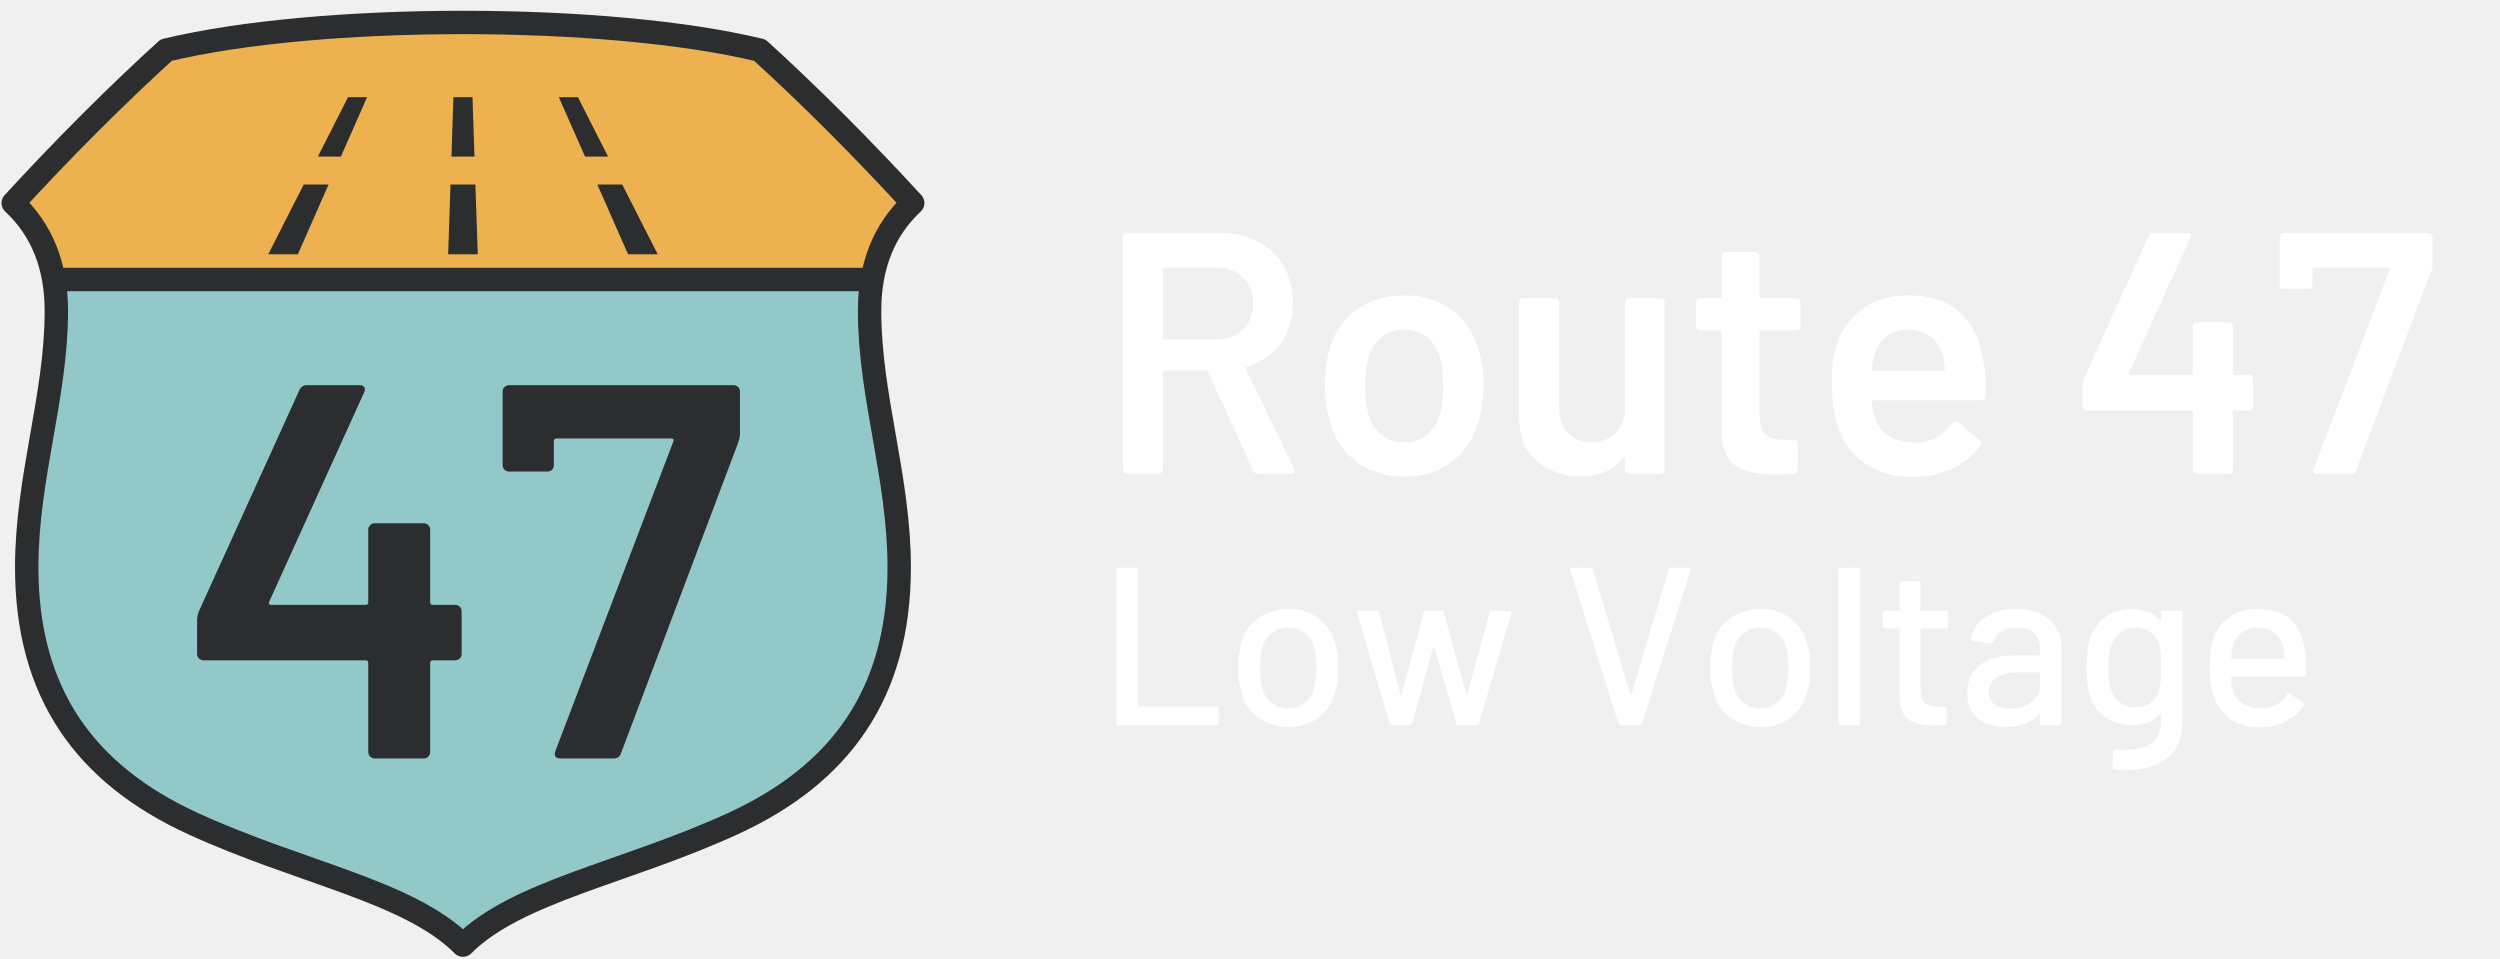
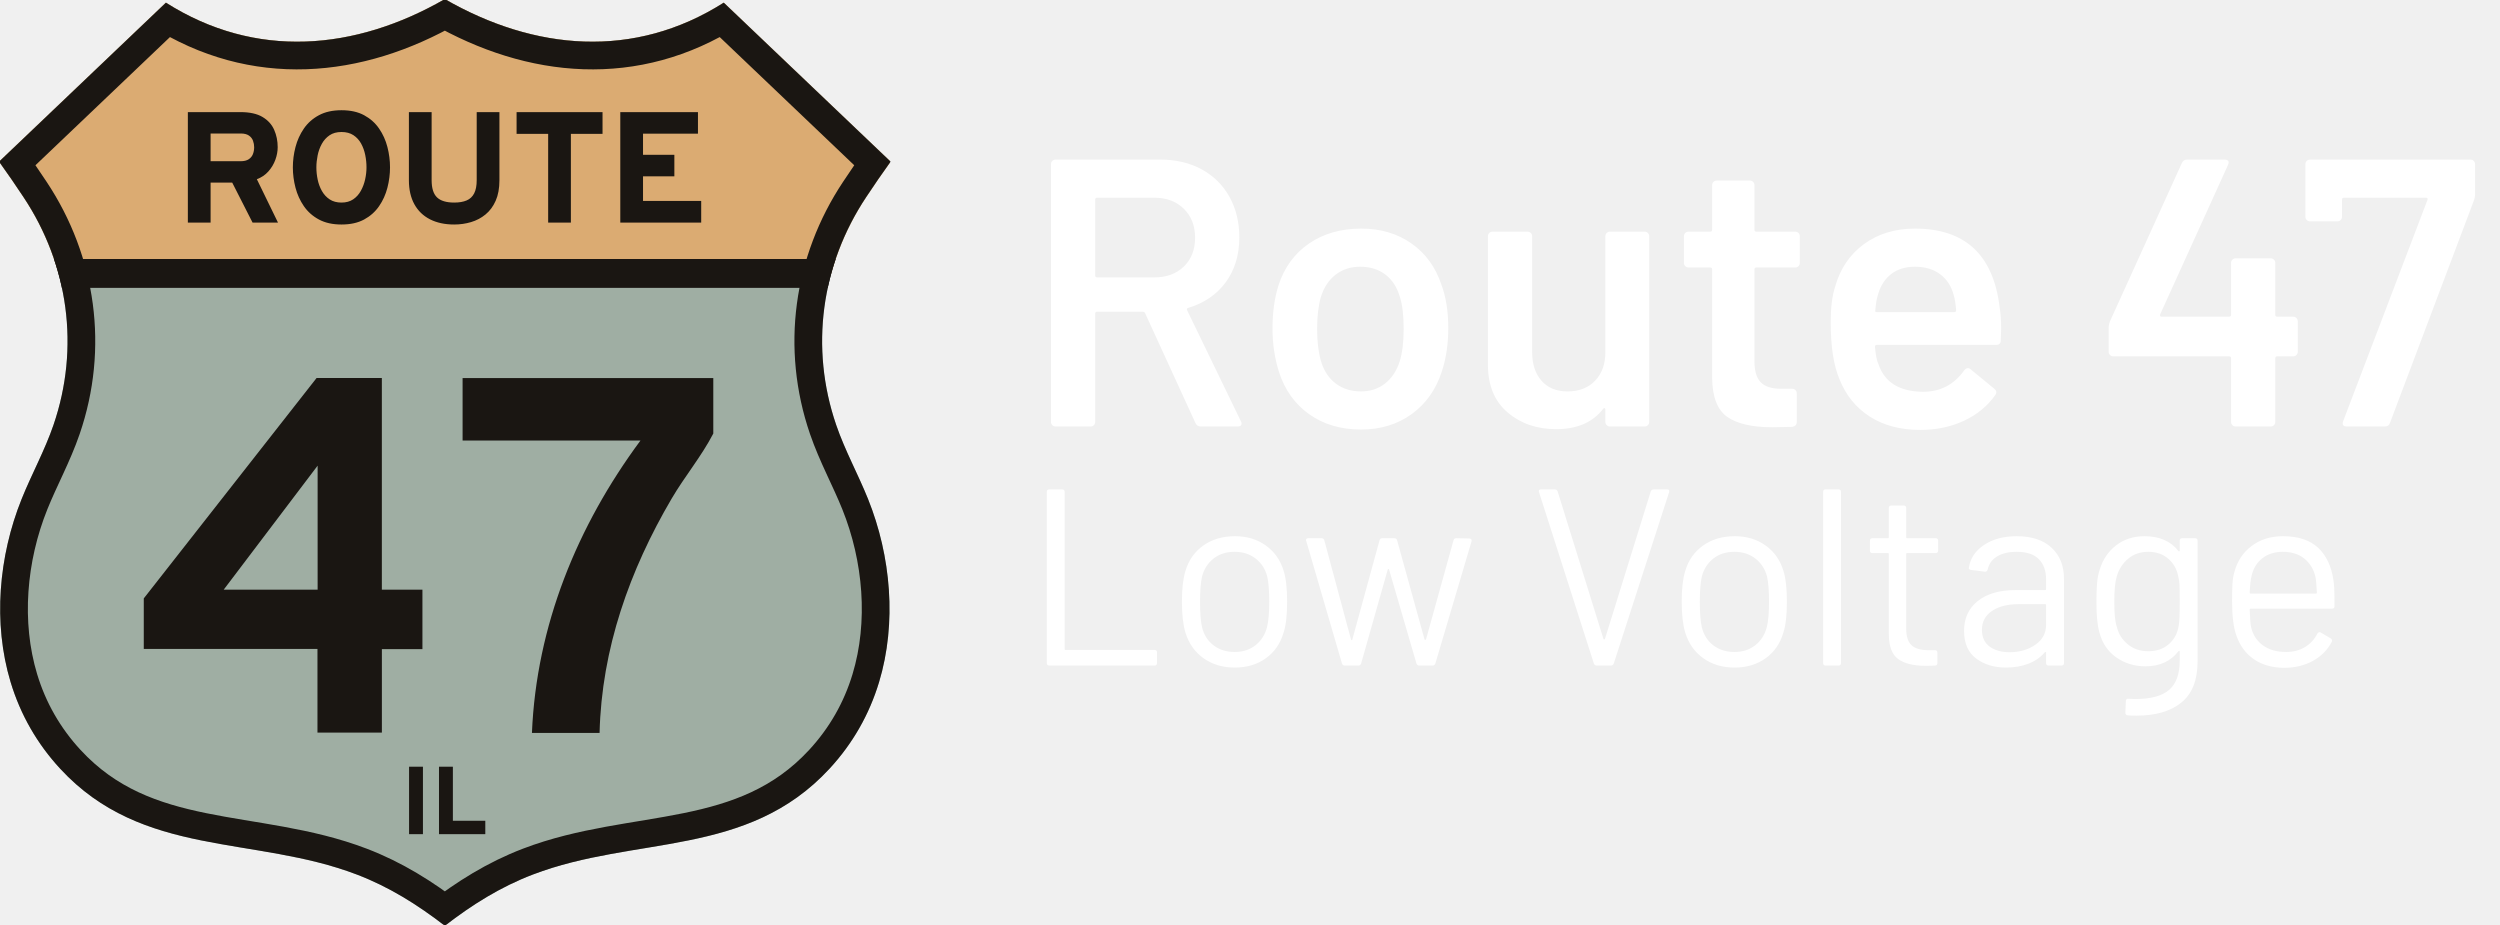
- <svg xmlns="http://www.w3.org/2000/svg" viewBox="0 0 1890 724.5" role="img" aria-label="Route 47 Low Voltage">
-   <defs>
-     <clipPath id="r47h-clip">
-       <path d="M10 153.5C47.4 112.7 88.2 71.9 125.6 37.9C241.2 10 458.8 10 574.4 37.9C611.8 71.9 652.6 112.7 690 153.5C668.2 173.9 657.4 201.1 657.4 235.1C657.4 299.7 679.8 360.9 679.8 428.9C679.8 524.1 635.6 585.3 554 622.7C472.4 660.1 390.8 673.7 350 714.5C309.2 673.7 227.6 660.1 146 622.7C64.4 585.3 20.2 524.1 20.2 428.9C20.2 360.9 42.6 299.7 42.6 235.1C42.6 201.1 31.8 173.9 10 153.5Z" />
-     </clipPath>
-   </defs>
-   <g clip-path="url(#r47h-clip)">
-     <path d="M-10 755.3H710V-60.7H-10Z" fill="#93c8c9" />
-     <path d="M-10 211.3H710V-12.7H-10Z" fill="#edb14f" />
-     <path d="M202.8 192.2H225.2L248.4 139.5H229.6Z" fill="#2b2d2f" />
-     <path d="M240.3 118.4H257.7L277.5 73.5H263.1Z" fill="#2b2d2f" />
-     <path d="M338.8 192.2H361.2L359.4 139.5H340.6Z" fill="#2b2d2f" />
-     <path d="M341.3 118.4H358.7L357.2 73.5H342.8Z" fill="#2b2d2f" />
-     <path d="M474.8 192.2H497.2L470.4 139.5H451.6Z" fill="#2b2d2f" />
-     <path d="M442.3 118.4H459.7L436.9 73.5H422.5Z" fill="#2b2d2f" />
-     <path d="M10 211.3H690" fill="none" stroke="#2b2d2f" stroke-width="17.68" />
+ <svg xmlns="http://www.w3.org/2000/svg" viewBox="0 0 2810 1038.75" role="img" aria-label="Route 47 Low Voltage">
+   <clipPath id="c">
+     <path d="M500 -1.01C399.21 56.93 287.26 66.98 186.5 2.99L-1.03 181.69C8.42 194.76 17.47 208.07 26.4 221.5C77.1 297.71 89.88 390.86 60.12 477.67C50.28 506.37 35.6 532.86 24.31 560.93C-1.5 625.09 -8.14 700.28 11.94 766.72C23 803.31 41.71 835.93 67.64 864.02C160.18 964.24 285.51 938.85 401.04 982.97C437.59 996.93 469.19 1016.83 500 1040.58C530.81 1016.83 562.41 996.93 598.96 982.97C714.49 938.85 839.82 964.24 932.36 864.02C958.29 835.93 977 803.31 988.06 766.72C1008.14 700.28 1001.5 625.09 975.69 560.93C964.4 532.86 949.72 506.37 939.88 477.67C910.12 390.86 922.9 297.71 973.6 221.5C982.53 208.07 991.58 194.76 1001.03 181.69L813.5 2.99C712.74 66.98 600.79 56.93 500 -1.01Z" />
+   </clipPath>
+   <g clip-path="url(#c)">
+     <rect width="1000" height="1038.75" fill="#9faea3" />
+     <rect width="1000" height="307.34" fill="#dbab72" />
+     <rect y="291.13" width="1000" height="32.42" fill="#1a1612" />
+     <path d="M500 -1.01C399.21 56.93 287.26 66.98 186.5 2.99L-1.03 181.69C8.42 194.76 17.47 208.07 26.4 221.5C77.1 297.71 89.88 390.86 60.12 477.67C50.28 506.37 35.6 532.86 24.31 560.93C-1.5 625.09 -8.14 700.28 11.94 766.72C23 803.31 41.71 835.93 67.64 864.02C160.18 964.24 285.51 938.85 401.04 982.97C437.59 996.93 469.19 1016.83 500 1040.58C530.81 1016.83 562.41 996.93 598.96 982.97C714.49 938.85 839.82 964.24 932.36 864.02C958.29 835.93 977 803.31 988.06 766.72C1008.14 700.28 1001.5 625.09 975.69 560.93C964.4 532.86 949.72 506.37 939.88 477.67C910.12 390.86 922.9 297.71 973.6 221.5C982.53 208.07 991.58 194.76 1001.03 181.69L813.5 2.99C712.74 66.98 600.79 56.93 500 -1.01Z" fill="none" stroke="#1a1612" stroke-width="62.26" stroke-linejoin="miter" stroke-miterlimit="20" />
  </g>
-   <path d="M10 153.5C47.4 112.7 88.2 71.9 125.6 37.9C241.2 10 458.8 10 574.4 37.9C611.8 71.9 652.6 112.7 690 153.5C668.2 173.9 657.4 201.1 657.4 235.1C657.4 299.7 679.8 360.9 679.8 428.9C679.8 524.1 635.6 585.3 554 622.7C472.4 660.1 390.8 673.7 350 714.5C309.2 673.7 227.6 660.1 146 622.7C64.4 585.3 20.2 524.1 20.2 428.9C20.2 360.9 42.6 299.7 42.6 235.1C42.6 201.1 31.8 173.9 10 153.5Z" fill="none" stroke="#2b2d2f" stroke-width="17.68" stroke-linejoin="round" />
-   <path d="M344.2 457.3C345.5 457.3 346.6 457.7 347.6 458.7C348.5 459.6 349 460.8 349 462.1V494.4C349 495.7 348.5 496.9 347.6 497.8C346.6 498.7 345.5 499.2 344.2 499.2H327.2C325.9 499.2 325.2 499.9 325.2 501.2V568.5C325.2 569.9 324.7 571 323.8 572C322.9 572.9 321.7 573.4 320.4 573.4H283.3C281.9 573.4 280.8 572.9 279.8 572C278.9 571 278.4 569.9 278.4 568.5V501.2C278.4 499.9 277.8 499.2 276.4 499.2H153.9C152.5 499.2 151.4 498.7 150.4 497.8C149.5 496.9 149 495.7 149 494.4V468.6C149 466.9 149.4 464.9 150.2 462.5L226.4 294.8C227.5 292.4 229.4 291.2 232.1 291.2H271.6C273.5 291.2 274.7 291.7 275.4 292.6C276.1 293.5 276 294.9 275.2 296.8L203.5 454.9C203.2 455.4 203.2 455.9 203.5 456.5C203.7 457 204.1 457.3 204.7 457.3H276.4C277.8 457.3 278.4 456.6 278.4 455.3V400.4C278.4 399.1 278.9 397.9 279.8 397C280.8 396.1 281.9 395.6 283.3 395.6H320.4C321.7 395.6 322.9 396.1 323.8 397C324.7 397.9 325.2 399.1 325.2 400.4V455.3C325.2 456.6 325.9 457.3 327.2 457.3H344.2Z" fill="#2b2d2f" />
-   <path d="M424 573.4C419.9 573.4 418.6 571.5 419.9 567.7L509 333.9C509.6 332.3 509 331.5 507.4 331.5H420.8C419.4 331.5 418.7 332.2 418.7 333.5V351.7C418.7 353 418.3 354.1 417.3 355.1C416.4 356 415.2 356.5 413.9 356.5H384.9C383.5 356.5 382.4 356 381.4 355.1C380.5 354.1 380 353 380 351.7V296C380 294.7 380.5 293.5 381.4 292.6C382.4 291.7 383.5 291.2 384.9 291.2H554.6C555.9 291.2 557.1 291.7 558 292.6C559 293.5 559.4 294.7 559.4 296V328.3C559.4 329.9 559 331.9 558.2 334.3L469.5 569.4C468.7 572 466.8 573.4 463.9 573.4H424Z" fill="#2b2d2f" />
-   <path d="M951.2 358.2C949.4 358.2 948.2 357.5 947.5 355.9L913.2 281C912.9 280.3 912.3 280 911.6 280H880.4C879.6 280 879.1 280.4 879.1 281.3V355.1C879.1 356 878.8 356.7 878.2 357.3C877.6 357.9 876.9 358.2 876 358.2H852.1C851.2 358.2 850.5 357.9 849.9 357.3C849.3 356.7 849 356 849 355.1V179.4C849 178.5 849.3 177.8 849.9 177.2C850.5 176.5 851.2 176.2 852.1 176.2H923.6C934.2 176.2 943.5 178.5 951.7 182.9C959.8 187.3 966.2 193.5 970.7 201.6C975.2 209.7 977.4 218.9 977.4 229.3C977.4 241.2 974.3 251.4 968.2 259.8C962 268.2 953.5 274.1 942.6 277.4C942.2 277.4 942 277.6 941.8 277.9C941.6 278.2 941.6 278.6 941.8 278.9L978.5 354.6C978.8 355.3 979 355.8 979 356.2C979 357.5 978 358.2 976.1 358.2H951.2M880.4 202.2C879.6 202.2 879.1 202.7 879.1 203.5V255.3C879.1 256.1 879.6 256.6 880.4 256.6H919.4C927.8 256.6 934.5 254.1 939.6 249.2C944.7 244.2 947.3 237.7 947.3 229.5C947.3 221.4 944.7 214.8 939.6 209.8C934.5 204.8 927.8 202.2 919.4 202.2H880.4Z" fill="#ffffff" />
-   <path d="M1061.9 360.3C1048.2 360.3 1036.5 356.9 1026.7 349.9C1016.9 343 1010 333.4 1006 321.1C1003.1 311.7 1001.6 301.8 1001.6 291.4C1001.6 280.3 1003 270.4 1005.8 261.8C1009.7 249.6 1016.7 240.2 1026.6 233.4C1036.4 226.7 1048.3 223.3 1062.2 223.3C1075.4 223.3 1086.8 226.7 1096.4 233.4C1106 240.2 1112.8 249.6 1116.8 261.5C1119.9 269.8 1121.5 279.7 1121.5 291.2C1121.5 302.1 1120 312 1117 320.8C1113.1 333.1 1106.2 342.8 1096.5 349.8C1086.8 356.8 1075.3 360.3 1061.9 360.3M1061.9 334.3C1068.3 334.3 1073.8 332.5 1078.4 328.9C1083 325.2 1086.4 320.1 1088.4 313.5C1090.2 307.8 1091 300.5 1091 291.7C1091 282.3 1090.2 275 1088.4 269.8C1086.5 263.3 1083.2 258.2 1078.6 254.6C1073.9 251.1 1068.2 249.3 1061.4 249.3C1055 249.3 1049.4 251.1 1044.8 254.6C1040.1 258.2 1036.7 263.3 1034.6 269.8C1032.9 275.9 1032 283.2 1032 291.7C1032 300.2 1032.9 307.5 1034.6 313.5C1036.5 320.1 1039.9 325.2 1044.6 328.9C1049.4 332.5 1055.2 334.3 1061.9 334.3Z" fill="#ffffff" />
-   <path d="M1228.6 228.5C1228.6 227.6 1228.9 226.9 1229.5 226.3C1230.1 225.7 1230.8 225.4 1231.7 225.4H1255.4C1256.2 225.4 1257 225.7 1257.6 226.3C1258.2 226.9 1258.5 227.6 1258.5 228.5V355.1C1258.5 356 1258.2 356.7 1257.6 357.3C1257 357.9 1256.2 358.2 1255.4 358.2H1231.7C1230.8 358.2 1230.1 357.9 1229.5 357.3C1228.9 356.7 1228.6 356 1228.6 355.1V346.8C1228.6 346.3 1228.4 345.9 1228.1 345.8C1227.7 345.6 1227.4 345.8 1227 346.3C1219.9 355.5 1209.3 360.1 1195 360.1C1181.9 360.1 1170.8 356.2 1161.9 348.6C1153 341 1148.5 330.2 1148.5 316.1V228.5C1148.5 227.6 1148.8 226.9 1149.4 226.3C1150 225.7 1150.8 225.4 1151.6 225.4H1175.5C1176.4 225.4 1177.1 225.7 1177.7 226.3C1178.4 226.9 1178.7 227.6 1178.7 228.5V307.5C1178.7 315.7 1180.8 322.2 1185 327C1189.3 331.9 1195.2 334.3 1202.8 334.3C1210.6 334.3 1216.9 331.9 1221.6 327C1226.2 322.2 1228.6 315.7 1228.6 307.5V228.5Z" fill="#ffffff" />
-   <path d="M1361.2 246.7C1361.2 247.6 1360.9 248.3 1360.3 248.9C1359.7 249.5 1358.9 249.8 1358.1 249.8H1331.5C1330.7 249.8 1330.2 250.3 1330.2 251.1V313.8C1330.2 320.4 1331.7 325.1 1334.5 328.1C1337.4 331 1341.9 332.5 1348.2 332.5H1356C1356.8 332.5 1357.6 332.8 1358.2 333.4C1358.8 334 1359.1 334.8 1359.1 335.6V355.1C1359.1 357 1358.1 358.2 1356 358.5L1342.5 358.8C1328.8 358.8 1318.5 356.4 1311.8 351.7C1305 347.1 1301.6 338.2 1301.4 325.2V251.1C1301.4 250.3 1300.9 249.8 1300.1 249.8H1285.3C1284.4 249.8 1283.7 249.5 1283.1 248.9C1282.4 248.3 1282.1 247.6 1282.1 246.7V228.5C1282.1 227.6 1282.4 226.9 1283.1 226.3C1283.7 225.7 1284.4 225.4 1285.3 225.4H1300.1C1300.9 225.4 1301.4 224.9 1301.4 224.1V193.7C1301.4 192.8 1301.7 192.1 1302.3 191.5C1302.9 190.8 1303.6 190.5 1304.5 190.5H1327.1C1328 190.5 1328.7 190.8 1329.3 191.5C1329.9 192.1 1330.2 192.8 1330.2 193.7V224.1C1330.2 224.9 1330.7 225.4 1331.5 225.4H1358.1C1358.9 225.4 1359.7 225.7 1360.3 226.3C1360.9 226.9 1361.2 227.6 1361.2 228.5V246.7Z" fill="#ffffff" />
-   <path d="M1500 276.9C1500.7 281.2 1501.1 286 1501.1 291.4L1500.8 299.5C1500.8 301.6 1499.8 302.6 1497.7 302.6H1416.3C1415.4 302.6 1415 303 1415 303.9C1415.5 309.6 1416.3 313.5 1417.3 315.6C1421.5 328.1 1431.6 334.4 1447.8 334.6C1459.5 334.6 1468.9 329.7 1475.8 320C1476.5 319 1477.4 318.5 1478.4 318.5C1479.1 318.5 1479.7 318.7 1480.3 319.2L1496.4 332.5C1497.9 333.7 1498.2 335.1 1497.2 336.7C1491.8 344.3 1484.6 350.2 1475.7 354.3C1466.8 358.5 1456.9 360.6 1445.9 360.6C1432.4 360.6 1420.9 357.5 1411.5 351.5C1402 345.4 1395.2 336.9 1390.8 326C1386.8 316.6 1384.8 303.6 1384.8 287C1384.8 276.9 1385.9 268.8 1388 262.6C1391.4 250.4 1398 240.8 1407.6 233.8C1417.2 226.8 1428.8 223.3 1442.3 223.3C1476.4 223.3 1495.7 241.2 1500 276.9M1442.3 249.3C1435.9 249.3 1430.6 250.9 1426.3 254.1C1422.1 257.3 1419.1 261.8 1417.3 267.5C1416.3 270.4 1415.6 274.3 1415.3 278.9C1414.9 279.8 1415.3 280.2 1416.3 280.2H1469.1C1469.9 280.2 1470.4 279.8 1470.4 278.9C1470 274.6 1469.5 271.3 1468.8 269.1C1467.3 262.8 1464.2 258 1459.6 254.5C1455 251 1449.2 249.3 1442.3 249.3Z" fill="#ffffff" />
-   <path d="M1700.2 283.4C1701.1 283.4 1701.8 283.7 1702.4 284.3C1703 284.9 1703.3 285.6 1703.3 286.5V307.3C1703.3 308.1 1703 308.9 1702.4 309.5C1701.8 310.1 1701.1 310.4 1700.2 310.4H1689.3C1688.4 310.4 1688 310.8 1688 311.7V355.1C1688 356 1687.7 356.7 1687.1 357.3C1686.5 357.9 1685.7 358.2 1684.9 358.2H1661C1660.1 358.2 1659.4 357.9 1658.7 357.3C1658.1 356.7 1657.8 356 1657.8 355.1V311.7C1657.8 310.8 1657.4 310.4 1656.5 310.4H1577.5C1576.6 310.4 1575.9 310.1 1575.3 309.5C1574.7 308.9 1574.4 308.1 1574.4 307.3V290.6C1574.4 289.6 1574.6 288.3 1575.2 286.7L1624.3 178.6C1625 177 1626.2 176.2 1627.9 176.2H1653.4C1654.6 176.2 1655.5 176.5 1655.9 177.2C1656.3 177.8 1656.3 178.7 1655.8 179.9L1609.5 281.8C1609.3 282.1 1609.3 282.5 1609.5 282.8C1609.7 283.2 1609.9 283.4 1610.3 283.4H1656.5C1657.4 283.4 1657.8 282.9 1657.8 282.1V246.7C1657.8 245.8 1658.1 245.1 1658.7 244.5C1659.4 243.9 1660.1 243.6 1661 243.6H1684.9C1685.7 243.6 1686.5 243.9 1687.1 244.5C1687.7 245.1 1688 245.8 1688 246.7V282.1C1688 282.9 1688.4 283.4 1689.3 283.4H1700.2Z" fill="#ffffff" />
-   <path d="M1751.7 358.2C1749.1 358.2 1748.2 357 1749.1 354.6L1806.6 203.8C1806.9 202.8 1806.6 202.2 1805.5 202.2H1749.6C1748.8 202.2 1748.3 202.7 1748.3 203.5V215.2C1748.3 216.1 1748 216.8 1747.4 217.5C1746.8 218.1 1746.1 218.4 1745.2 218.4H1726.5C1725.6 218.4 1724.9 218.1 1724.3 217.5C1723.7 216.8 1723.4 216.1 1723.4 215.2V179.4C1723.4 178.5 1723.7 177.8 1724.3 177.2C1724.9 176.5 1725.6 176.2 1726.5 176.2H1835.9C1836.8 176.2 1837.5 176.5 1838.1 177.2C1838.8 177.8 1839.1 178.5 1839.1 179.4V200.2C1839.1 201.2 1838.8 202.5 1838.3 204.1L1781.1 355.6C1780.6 357.4 1779.3 358.2 1777.4 358.2H1751.7Z" fill="#ffffff" />
-   <path d="M845.6 548.2C844.5 548.2 843.9 547.7 843.9 546.5V430.9C843.9 429.8 844.5 429.2 845.6 429.2H858.6C859.7 429.2 860.3 429.8 860.3 430.9V533.4C860.3 533.9 860.5 534.1 860.9 534.1H919.6C920.7 534.1 921.3 534.7 921.3 535.8V546.5C921.3 547.7 920.7 548.2 919.6 548.2H845.6Z" fill="#ffffff" />
-   <path d="M974.2 549.6C965.8 549.6 958.5 547.5 952.2 543.2C946 539 941.6 533.1 939.1 525.5C937.1 519.3 936.1 512.4 936.1 504.7C936.1 496.7 937 489.9 939 484.3C941.5 476.8 945.8 471 952.1 466.7C958.3 462.5 965.7 460.4 974.3 460.4C982.5 460.4 989.6 462.5 995.7 466.7C1001.7 471 1006.1 476.8 1008.7 484.2C1010.7 489.9 1011.7 496.7 1011.7 504.5C1011.7 512.5 1010.7 519.5 1008.7 525.5C1006.2 533.1 1001.9 539 995.7 543.2C989.6 547.5 982.4 549.6 974.2 549.6M974.2 535.5C978.7 535.5 982.7 534.2 986.1 531.7C989.5 529.1 991.9 525.5 993.4 520.9C994.6 516.6 995.2 511.2 995.2 504.9C995.2 498.5 994.7 493.3 993.5 489.1C992.1 484.4 989.6 480.8 986.2 478.3C982.8 475.7 978.7 474.5 973.8 474.5C969.2 474.5 965.2 475.7 961.8 478.3C958.4 480.8 955.9 484.4 954.4 489.1C953.2 493 952.6 498.3 952.6 504.9C952.6 511.5 953.2 516.8 954.4 520.9C955.8 525.5 958.2 529.1 961.7 531.7C965.1 534.2 969.3 535.5 974.2 535.5Z" fill="#ffffff" />
-   <path d="M1052.4 548.2C1051.5 548.2 1050.8 547.8 1050.5 546.9L1026 463.6L1025.8 463.1C1025.8 462.2 1026.4 461.7 1027.5 461.7H1040.8C1041.8 461.7 1042.4 462.2 1042.7 463.2L1058.8 525C1058.9 525.2 1059.1 525.3 1059.2 525.3C1059.4 525.3 1059.6 525.2 1059.7 525L1076.2 463.2C1076.4 462.2 1077 461.7 1078 461.7H1089.8C1090.8 461.7 1091.4 462.2 1091.6 463.2L1108.5 524.8C1108.6 525 1108.7 525.1 1108.9 525.1C1109.1 525.1 1109.2 525 1109.3 524.8L1126.1 463.2C1126.4 462.2 1127 461.7 1128 461.7L1141.1 461.9C1141.7 461.9 1142.1 462.1 1142.4 462.4C1142.7 462.7 1142.7 463.2 1142.6 463.8L1118 546.9C1117.6 547.8 1117 548.2 1116.1 548.2H1102.8C1101.9 548.2 1101.3 547.8 1101 546.9L1084.3 489.4C1084.2 489.2 1084.1 489.1 1083.9 489.1C1083.7 489.1 1083.6 489.2 1083.5 489.4L1067.7 546.7C1067.4 547.7 1066.8 548.2 1065.8 548.2H1052.4Z" fill="#ffffff" />
-   <path d="M1225.6 548.2C1224.6 548.2 1223.9 547.8 1223.5 546.9L1187.2 431.1L1187 430.4C1187 429.6 1187.5 429.2 1188.5 429.2H1202.3C1203.3 429.2 1204 429.7 1204.3 430.6L1232.4 524.6C1232.5 524.8 1232.7 525 1232.9 525C1233.1 525 1233.3 524.8 1233.4 524.6L1261.5 430.6C1261.8 429.7 1262.4 429.2 1263.3 429.2H1276.8C1278 429.2 1278.5 429.9 1278.1 431.1L1241.4 546.9C1241.1 547.8 1240.4 548.2 1239.4 548.2H1225.6Z" fill="#ffffff" />
-   <path d="M1331 549.6C1322.6 549.6 1315.3 547.5 1309.1 543.2C1302.8 539 1298.5 533.1 1296 525.5C1293.9 519.3 1292.9 512.4 1292.9 504.7C1292.9 496.7 1293.9 489.9 1295.8 484.3C1298.3 476.8 1302.7 471 1308.9 466.7C1315.1 462.5 1322.5 460.4 1331.2 460.4C1339.3 460.4 1346.4 462.5 1352.5 466.7C1358.6 471 1362.9 476.8 1365.5 484.2C1367.5 489.9 1368.6 496.7 1368.6 504.5C1368.6 512.5 1367.5 519.5 1365.5 525.5C1363 533.1 1358.7 539 1352.6 543.2C1346.5 547.5 1339.3 549.6 1331 549.6M1331 535.5C1335.5 535.5 1339.5 534.2 1342.9 531.7C1346.3 529.1 1348.7 525.5 1350.2 520.9C1351.4 516.6 1352.1 511.2 1352.1 504.9C1352.1 498.5 1351.5 493.3 1350.4 489.1C1348.9 484.4 1346.5 480.8 1343.1 478.3C1339.7 475.7 1335.5 474.5 1330.7 474.5C1326 474.5 1322 475.7 1318.6 478.3C1315.2 480.8 1312.7 484.4 1311.3 489.1C1310 493 1309.4 498.3 1309.4 504.9C1309.4 511.5 1310 516.8 1311.3 520.9C1312.6 525.5 1315 529.1 1318.5 531.7C1322 534.2 1326.1 535.5 1331 535.5Z" fill="#ffffff" />
-   <path d="M1391.7 548.2C1390.5 548.2 1390 547.7 1390 546.5V430.9C1390 429.8 1390.5 429.2 1391.7 429.2H1404.6C1405.7 429.2 1406.3 429.8 1406.3 430.9V546.5C1406.3 547.7 1405.7 548.2 1404.6 548.2H1391.7Z" fill="#ffffff" />
-   <path d="M1472.6 473.4C1472.6 474.6 1472 475.1 1470.9 475.1H1452.5C1452.1 475.1 1451.9 475.4 1451.9 475.8V520.9C1451.9 525.6 1452.9 529.1 1455.1 531.2C1457.2 533.3 1460.6 534.3 1465.1 534.3H1470C1471.2 534.3 1471.7 534.9 1471.7 536V546.5C1471.7 547.7 1471.2 548.2 1470 548.2C1466.4 548.5 1463.8 548.6 1462.2 548.6C1453.6 548.6 1447.1 547 1442.8 543.9C1438.4 540.8 1436.2 535 1436.2 526.7V475.8C1436.2 475.4 1436 475.1 1435.5 475.1H1425.2C1424 475.1 1423.5 474.6 1423.5 473.4V463.4C1423.5 462.3 1424 461.7 1425.2 461.7H1435.5C1436 461.7 1436.2 461.5 1436.2 461V441C1436.2 439.8 1436.8 439.3 1437.9 439.3H1450.2C1451.3 439.3 1451.9 439.8 1451.9 441V461C1451.9 461.5 1452.1 461.7 1452.5 461.7H1470.9C1472 461.7 1472.6 462.3 1472.6 463.4V473.4Z" fill="#ffffff" />
-   <path d="M1524.3 460.4C1531.2 460.4 1537.2 461.6 1542.4 464C1547.5 466.4 1551.5 469.8 1554.3 474.2C1557.1 478.6 1558.4 483.5 1558.4 489.1V546.5C1558.4 547.7 1557.9 548.2 1556.8 548.2H1543.8C1542.7 548.2 1542.1 547.7 1542.1 546.5V540.4C1542.1 539.9 1541.8 539.7 1541.3 540.1C1538.3 543.1 1534.7 545.5 1530.5 547.1C1526.2 548.8 1521.5 549.6 1516.3 549.6C1507.9 549.6 1501 547.5 1495.5 543.2C1490 539 1487.2 532.5 1487.2 523.9C1487.2 515.1 1490.3 508.1 1496.5 503.1C1502.7 498.1 1511.3 495.5 1522.4 495.5H1541.4C1541.9 495.5 1542.1 495.3 1542.1 494.9V490.3C1542.1 485.3 1540.7 481.4 1537.8 478.6C1534.9 475.8 1530.5 474.5 1524.6 474.5C1519.9 474.5 1516 475.4 1513 477.3C1510 479.1 1508.1 481.7 1507.4 484.8C1507.1 486 1506.4 486.5 1505.4 486.4L1491.6 484.5C1490.5 484.3 1490 483.8 1490.1 483.1C1491 476.4 1494.6 471 1500.8 466.7C1507.1 462.5 1514.9 460.4 1524.3 460.4M1519.9 535.8C1525.9 535.8 1531.1 534.2 1535.5 531.1C1539.9 527.9 1542.1 523.9 1542.1 519V509C1542.1 508.5 1541.9 508.3 1541.4 508.3H1525.5C1518.8 508.3 1513.5 509.6 1509.5 512.2C1505.5 514.8 1503.5 518.4 1503.5 523.1C1503.5 527.3 1505 530.4 1508 532.6C1511 534.8 1515 535.8 1519.9 535.8Z" fill="#ffffff" />
-   <path d="M1633.8 463.4C1633.8 462.3 1634.3 461.7 1635.5 461.7H1648.4C1649.5 461.7 1650.1 462.3 1650.1 463.4V543.8C1650.1 557.5 1646.2 567.3 1638.4 573.2C1630.7 579.1 1620.3 582.1 1607.2 582.1C1605.4 582.1 1602.6 582 1598.7 581.7C1597.6 581.6 1597 581 1597 579.9L1597.5 568.1C1597.5 567.7 1597.7 567.3 1598.1 566.9C1598.4 566.6 1598.9 566.5 1599.4 566.6C1601 566.7 1603.3 566.8 1606.4 566.8C1616 566.8 1623 565 1627.3 561.4C1631.6 557.8 1633.8 551.8 1633.8 543.3V540.3C1633.8 540 1633.7 539.9 1633.5 539.7C1633.3 539.6 1633.1 539.7 1632.9 539.9C1628.1 545.5 1621.2 548.2 1612 548.2C1604.6 548.2 1598 546.3 1592 542.5C1586.1 538.6 1582 532.9 1579.7 525.5C1578.2 520.5 1577.5 513.6 1577.5 504.7C1577.5 495.3 1578.3 488.1 1580 483C1582.2 476.2 1586 470.7 1591.5 466.6C1597 462.4 1603.5 460.4 1611 460.4C1620.3 460.4 1627.6 463.2 1632.9 468.9C1633.1 469.1 1633.3 469.2 1633.5 469.1C1633.7 469 1633.8 468.9 1633.8 468.7V463.4M1632.7 520.5C1633.1 518.7 1633.3 516.8 1633.5 514.8C1633.7 512.7 1633.8 509.3 1633.8 504.5C1633.8 499.8 1633.7 496.4 1633.5 494.4C1633.3 492.5 1633 490.6 1632.6 488.7C1631.7 484.5 1629.6 481.1 1626.4 478.5C1623.3 475.8 1619.3 474.5 1614.6 474.5C1609.8 474.5 1605.8 475.8 1602.6 478.5C1599.5 481.1 1597.2 484.5 1595.9 488.7C1594.6 492.1 1594 497.4 1594 504.5C1594 512.4 1594.5 517.7 1595.7 520.5C1596.8 524.7 1599.1 528.2 1602.4 530.8C1605.7 533.5 1609.8 534.8 1614.6 534.8C1619.5 534.8 1623.6 533.5 1626.7 530.8C1629.8 528.2 1631.8 524.7 1632.7 520.5Z" fill="#ffffff" />
-   <path d="M1742.9 494.2C1743.4 498.8 1743.5 504 1743.4 509.8C1743.4 511 1742.8 511.5 1741.7 511.5H1687.5C1687 511.5 1686.8 511.7 1686.8 512.2C1686.8 516.1 1687.1 519 1687.8 521C1689.1 525.6 1691.6 529.1 1695.4 531.7C1699.2 534.2 1704 535.5 1709.8 535.5C1718.1 535.5 1724.6 532 1729.1 525.1C1729.7 524 1730.4 523.8 1731.3 524.6L1741 531.1C1741.8 531.7 1742 532.5 1741.5 533.3C1738.4 538.4 1733.9 542.4 1728 545.4C1722.2 548.3 1715.6 549.8 1708.2 549.8C1699.9 549.8 1693 548 1687.3 544.3C1681.6 540.7 1677.4 535.5 1674.6 528.9C1671.8 522.2 1670.5 514.1 1670.5 504.5C1670.5 496.3 1671.1 490 1672.4 485.7C1674.4 477.9 1678.5 471.7 1684.6 467.2C1690.7 462.6 1698.1 460.4 1706.9 460.4C1718.3 460.4 1726.9 463.2 1732.5 468.9C1738.2 474.7 1741.7 483.1 1742.9 494.2M1706.9 474.5C1702 474.5 1698 475.7 1694.8 478.1C1691.6 480.6 1689.5 483.8 1688.3 487.9C1687.5 490.4 1687 493.6 1686.8 497.4C1686.8 497.9 1687 498.1 1687.5 498.1H1726.4C1726.9 498.1 1727.1 497.9 1727.1 497.4C1726.9 493.7 1726.5 490.9 1726.1 489.1C1724.9 484.7 1722.7 481.1 1719.4 478.5C1716 475.8 1711.8 474.5 1706.9 474.5Z" fill="#ffffff" />
+   <g fill="#1a1612">
+     <path d="M236.71 250.22L211.15 250.22L211.15 126.01L270.24 126.01Q285.86 126.01 295.04 131.47Q304.22 136.93 308.17 145.93Q312.12 154.94 312.12 165.41L312.12 165.41Q312.12 172.41 309.5 179.6Q306.88 186.79 301.65 192.69Q296.41 198.59 288.7 201.43L288.7 201.43L312.47 250.22L283.9 250.22L261.01 205.24L236.71 205.24L236.71 250.22M236.71 150.06L236.71 181.2L270.6 181.2Q276.27 181.2 279.6 178.98Q282.93 176.76 284.3 173.17Q285.68 169.58 285.68 165.49L285.68 165.49Q285.68 161.77 284.39 158.22Q283.11 154.67 279.78 152.36Q276.45 150.06 270.6 150.06L270.6 150.06L236.71 150.06M383.82 252.35L383.82 252.35Q368.92 252.35 358.45 246.72Q347.98 241.08 341.55 231.72Q335.11 222.36 332.14 211.01Q329.17 199.65 329.17 188.12L329.17 188.12Q329.17 176.58 332.14 165.23Q335.11 153.87 341.55 144.51Q347.98 135.15 358.45 129.52Q368.92 123.89 383.82 123.89L383.82 123.89Q398.9 123.89 409.28 129.52Q419.66 135.15 426.09 144.51Q432.53 153.87 435.45 165.23Q438.38 176.58 438.38 188.12L438.38 188.12Q438.38 199.65 435.45 211.01Q432.53 222.36 426.09 231.72Q419.66 241.08 409.28 246.72Q398.9 252.35 383.82 252.35M383.82 227.69L383.82 227.69Q391.63 227.69 396.99 224.05Q402.36 220.41 405.64 214.42Q408.93 208.43 410.44 201.51Q411.94 194.59 411.94 188.12L411.94 188.12Q411.94 181.2 410.52 174.19Q409.1 167.18 405.87 161.32Q402.63 155.47 397.22 151.92Q391.8 148.37 383.82 148.37L383.82 148.37Q375.84 148.37 370.42 152.05Q365.01 155.74 361.73 161.68Q358.45 167.62 357.03 174.63Q355.61 181.64 355.61 188.12L355.61 188.12Q355.61 194.95 357.07 201.91Q358.53 208.88 361.86 214.73Q365.19 220.59 370.6 224.14Q376.01 227.69 383.82 227.69M510.52 252.35L510.52 252.35Q494.73 252.35 483.28 246.5Q471.84 240.64 465.72 229.51Q459.6 218.37 459.6 202.58L459.6 202.58L459.6 126.01L485.15 126.01L485.15 202.58Q485.15 216.06 491.22 221.88Q497.3 227.69 510.52 227.69L510.52 227.69Q518.86 227.69 524.49 225.29Q530.13 222.9 532.97 217.35Q535.81 211.81 535.81 202.58L535.81 202.58L535.81 126.01L561.36 126.01L561.36 202.58Q561.36 216.15 557.14 225.65Q552.93 235.14 545.74 241.04Q538.56 246.94 529.46 249.64Q520.37 252.35 510.52 252.35M641.68 250.22L616.13 250.22L616.13 150.5L580.64 150.5L580.64 126.01L677.25 126.01L677.25 150.5L641.68 150.5L641.68 250.22M788.15 250.22L697.21 250.22L697.21 126.01L784.51 126.01L784.51 150.23L722.76 150.23L722.76 174.01L757.98 174.01L757.98 198.23L722.76 198.23L722.76 225.82L788.15 225.82L788.15 250.22" />
+     <path d="M429.2 424.88L429.2 662.75L474.81 662.75L474.81 729.61L429.23 729.61L429.23 823.44L356.83 823.44L356.83 729.37L161.6 729.37L161.6 672.61L355.83 424.88L429.2 424.88ZM357.01 523.4L357.01 662.76L251.46 662.76L357.01 523.4ZM801.74 424.91L801.74 487.29C788.42 513.01 769.62 535.42 754.96 560.4C707.77 640.78 676.21 729.08 673.92 823.79L597.9 823.79C602.87 703.26 648.86 591.06 719.89 495.17L519.95 495.17L519.95 424.91L801.74 424.91Z" fill-rule="evenodd" />
+     <path d="M475.38 937.6L459.78 937.6L459.78 861.78L475.38 861.78L475.38 937.6M545.48 937.6L493.43 937.6L493.43 861.78L509.03 861.78L509.03 922.54L545.48 922.54L545.48 937.6" />
+   </g>
+   <path d="M1349.71 479.38Q1345.43 479.38 1343.71 475.52L1343.71 475.52L1287.14 352.09Q1286.29 350.38 1284.57 350.38L1284.57 350.38L1233.14 350.38Q1231 350.38 1231 352.52L1231 352.52L1231 474.23Q1231 476.38 1229.5 477.88Q1228 479.38 1225.86 479.38L1225.86 479.38L1186.43 479.38Q1184.29 479.38 1182.79 477.88Q1181.29 476.38 1181.29 474.23L1181.29 474.23L1181.29 184.52Q1181.29 182.38 1182.79 180.88Q1184.29 179.38 1186.43 179.38L1186.43 179.38L1304.29 179.38Q1330.43 179.38 1350.57 190.3Q1370.71 201.23 1381.86 221.16Q1393 241.09 1393 266.8L1393 266.8Q1393 296.38 1377.79 317.16Q1362.57 337.95 1335.57 346.09L1335.57 346.09Q1334.71 346.09 1334.29 346.95Q1333.86 347.8 1334.29 348.66L1334.29 348.66L1394.71 473.38Q1395.57 475.09 1395.57 475.95L1395.57 475.95Q1395.57 479.38 1390.86 479.38L1390.86 479.38L1349.71 479.38M1233.14 222.23Q1231 222.23 1231 224.38L1231 224.38L1231 309.66Q1231 311.8 1233.14 311.8L1233.14 311.8L1297.43 311.8Q1318 311.8 1330.64 299.59Q1343.29 287.38 1343.29 267.23L1343.29 267.23Q1343.29 247.09 1330.64 234.66Q1318 222.23 1297.43 222.23L1297.43 222.23L1233.14 222.23M1529.71 482.8Q1495.86 482.8 1471.64 465.66Q1447.43 448.52 1437.57 418.09L1437.57 418.09Q1430.29 394.95 1430.29 369.23L1430.29 369.23Q1430.29 341.8 1437.14 320.38L1437.14 320.38Q1447 290.38 1471.43 273.66Q1495.86 256.95 1530.14 256.95L1530.14 256.95Q1562.71 256.95 1586.5 273.66Q1610.29 290.38 1620.14 319.95L1620.14 319.95Q1627.86 340.52 1627.86 368.8L1627.86 368.8Q1627.86 395.8 1620.57 417.66L1620.57 417.66Q1610.71 448.09 1586.71 465.45Q1562.71 482.8 1529.71 482.8L1529.71 482.8M1529.71 439.95Q1545.57 439.95 1556.93 430.95Q1568.29 421.95 1573.43 405.66L1573.43 405.66Q1577.71 391.52 1577.71 369.66L1577.71 369.66Q1577.71 346.52 1573.43 333.66L1573.43 333.66Q1568.71 317.38 1557.14 308.59Q1545.57 299.8 1528.86 299.8L1528.86 299.8Q1513 299.8 1501.43 308.59Q1489.86 317.38 1484.71 333.66L1484.71 333.66Q1480.43 348.66 1480.43 369.66L1480.43 369.66Q1480.43 390.66 1484.71 405.66L1484.71 405.66Q1489.43 421.95 1501.21 430.95Q1513 439.95 1529.71 439.95L1529.71 439.95M1804.43 265.52Q1804.43 263.38 1805.93 261.88Q1807.43 260.38 1809.57 260.38L1809.57 260.38L1848.57 260.38Q1850.71 260.38 1852.21 261.88Q1853.71 263.38 1853.71 265.52L1853.71 265.52L1853.71 474.23Q1853.71 476.38 1852.21 477.88Q1850.71 479.38 1848.57 479.38L1848.57 479.38L1809.57 479.38Q1807.43 479.38 1805.93 477.88Q1804.43 476.38 1804.43 474.23L1804.43 474.23L1804.43 460.52Q1804.43 459.23 1803.57 458.8Q1802.71 458.38 1801.86 459.66L1801.86 459.66Q1784.29 482.38 1749.14 482.38L1749.14 482.38Q1716.57 482.38 1694.5 463.52Q1672.43 444.66 1672.43 409.95L1672.43 409.95L1672.43 265.52Q1672.43 263.38 1673.93 261.88Q1675.43 260.38 1677.57 260.38L1677.57 260.38L1717 260.38Q1719.14 260.38 1720.64 261.88Q1722.14 263.38 1722.14 265.52L1722.14 265.52L1722.14 395.8Q1722.14 415.95 1732.64 427.95Q1743.14 439.95 1762 439.95L1762 439.95Q1781.29 439.95 1792.86 427.95Q1804.43 415.95 1804.43 395.8L1804.43 395.8L1804.43 265.52M2023 295.52Q2023 297.66 2021.5 299.16Q2020 300.66 2017.86 300.66L2017.86 300.66L1974.14 300.66Q1972 300.66 1972 302.8L1972 302.8L1972 406.09Q1972 422.38 1979.07 429.66Q1986.14 436.95 2001.57 436.95L2001.57 436.95L2014.43 436.95Q2016.57 436.95 2018.07 438.45Q2019.57 439.95 2019.57 442.09L2019.57 442.09L2019.57 474.23Q2019.57 478.95 2014.43 479.8L2014.43 479.8L1992.14 480.23Q1958.29 480.23 1941.57 468.66Q1924.86 457.09 1924.43 424.95L1924.43 424.95L1924.43 302.8Q1924.43 300.66 1922.29 300.66L1922.29 300.66L1897.86 300.66Q1895.71 300.66 1894.21 299.16Q1892.71 297.66 1892.71 295.52L1892.71 295.52L1892.71 265.52Q1892.71 263.38 1894.21 261.88Q1895.71 260.38 1897.86 260.38L1897.86 260.38L1922.29 260.38Q1924.43 260.38 1924.43 258.23L1924.43 258.23L1924.43 208.09Q1924.43 205.95 1925.93 204.45Q1927.43 202.95 1929.57 202.95L1929.57 202.95L1966.86 202.95Q1969 202.95 1970.5 204.45Q1972 205.95 1972 208.09L1972 208.09L1972 258.23Q1972 260.38 1974.14 260.38L1974.14 260.38L2017.86 260.38Q2020 260.38 2021.5 261.88Q2023 263.38 2023 265.52L2023 265.52L2023 295.52M2247.57 345.23Q2249.29 355.95 2249.29 369.23L2249.29 369.23L2248.86 382.52Q2248.86 387.66 2243.71 387.66L2243.71 387.66L2109.57 387.66Q2107.43 387.66 2107.43 389.8L2107.43 389.8Q2108.71 403.95 2111.29 409.09L2111.29 409.09Q2121.57 439.95 2161.43 440.38L2161.43 440.38Q2190.57 440.38 2207.71 416.38L2207.71 416.38Q2209.43 413.8 2212 413.8L2212 413.8Q2213.71 413.8 2215 415.09L2215 415.09L2241.57 436.95Q2245.43 439.95 2242.86 443.8L2242.86 443.8Q2229.57 462.66 2207.5 472.95Q2185.43 483.23 2158.43 483.23L2158.43 483.23Q2125 483.23 2101.64 468.23Q2078.29 453.23 2067.57 426.23L2067.57 426.23Q2057.71 403.09 2057.71 361.95L2057.71 361.95Q2057.71 337.09 2062.86 321.66L2062.86 321.66Q2071.43 291.66 2095.21 274.3Q2119 256.95 2152.43 256.95L2152.43 256.95Q2236.86 256.95 2247.57 345.23L2247.57 345.23M2152.43 299.8Q2136.57 299.8 2126.07 307.73Q2115.57 315.66 2111.29 329.8L2111.29 329.8Q2108.71 337.09 2107.86 348.66L2107.86 348.66Q2107 350.8 2109.57 350.8L2109.57 350.8L2196.57 350.8Q2198.71 350.8 2198.71 348.66L2198.71 348.66Q2197.86 337.95 2196.14 332.38L2196.14 332.38Q2192.29 316.95 2180.93 308.38Q2169.57 299.8 2152.43 299.8L2152.43 299.8M2577.57 355.95Q2579.71 355.95 2581.21 357.45Q2582.71 358.95 2582.71 361.09L2582.71 361.09L2582.71 395.38Q2582.71 397.52 2581.21 399.02Q2579.71 400.52 2577.57 400.52L2577.57 400.52L2559.57 400.52Q2557.43 400.52 2557.43 402.66L2557.43 402.66L2557.43 474.23Q2557.43 476.38 2555.93 477.88Q2554.43 479.38 2552.29 479.38L2552.29 479.38L2512.86 479.38Q2510.71 479.38 2509.21 477.88Q2507.71 476.38 2507.71 474.23L2507.71 474.23L2507.71 402.66Q2507.71 400.52 2505.57 400.52L2505.57 400.52L2375.29 400.52Q2373.14 400.52 2371.64 399.02Q2370.14 397.52 2370.14 395.38L2370.14 395.38L2370.14 367.95Q2370.14 365.38 2371.43 361.52L2371.43 361.52L2452.43 183.23Q2454.14 179.38 2458.43 179.38L2458.43 179.38L2500.43 179.38Q2503.43 179.38 2504.5 180.88Q2505.57 182.38 2504.29 185.38L2504.29 185.38L2428 353.38Q2427.57 354.23 2428 355.09Q2428.43 355.95 2429.29 355.95L2429.29 355.95L2505.57 355.95Q2507.71 355.95 2507.71 353.8L2507.71 353.8L2507.71 295.52Q2507.71 293.38 2509.21 291.88Q2510.71 290.38 2512.86 290.38L2512.86 290.38L2552.29 290.38Q2554.43 290.38 2555.93 291.88Q2557.43 293.38 2557.43 295.52L2557.43 295.52L2557.43 353.8Q2557.43 355.95 2559.57 355.95L2559.57 355.95L2577.57 355.95M2638 479.38Q2631.57 479.38 2633.71 473.38L2633.71 473.38L2728.43 224.8Q2729.29 222.23 2726.71 222.23L2726.71 222.23L2634.57 222.23Q2632.43 222.23 2632.43 224.38L2632.43 224.38L2632.43 243.66Q2632.43 245.8 2630.93 247.3Q2629.43 248.8 2627.29 248.8L2627.29 248.8L2596.43 248.8Q2594.29 248.8 2592.79 247.3Q2591.29 245.8 2591.29 243.66L2591.29 243.66L2591.29 184.52Q2591.29 182.38 2592.79 180.88Q2594.29 179.38 2596.43 179.38L2596.43 179.38L2776.86 179.38Q2779 179.38 2780.5 180.88Q2782 182.38 2782 184.52L2782 184.52L2782 218.8Q2782 221.38 2780.71 225.23L2780.71 225.23L2686.43 475.09Q2685.14 479.38 2680.43 479.38L2680.43 479.38L2638 479.38" fill="#ffffff" />
+   <path d="M1179.42 748.09Q1176.59 748.09 1176.59 745.26L1176.59 745.26L1176.59 552.92Q1176.59 550.09 1179.42 550.09L1179.42 550.09L1193.84 550.09Q1196.67 550.09 1196.67 552.92L1196.67 552.92L1196.67 729.42Q1196.67 730.55 1197.8 730.55L1197.8 730.55L1297.65 730.55Q1300.48 730.55 1300.48 733.38L1300.48 733.38L1300.48 745.26Q1300.48 748.09 1297.65 748.09L1297.65 748.09L1179.42 748.09M1387.88 750.35Q1367.52 750.35 1352.81 739.89Q1338.1 729.42 1332.44 711.04L1332.44 711.04Q1328.48 698.02 1328.48 676.24L1328.48 676.24Q1328.48 654.46 1332.44 641.73L1332.44 641.73Q1337.82 623.63 1352.53 613.17Q1367.23 602.7 1388.17 602.7L1388.17 602.7Q1408.25 602.7 1422.82 613.17Q1437.38 623.63 1442.76 641.45L1442.76 641.45Q1446.72 653.62 1446.72 676.24L1446.72 676.24Q1446.72 699.16 1442.76 711.04L1442.76 711.04Q1437.38 729.42 1422.82 739.89Q1408.25 750.35 1387.88 750.35L1387.88 750.35M1387.88 732.82Q1401.46 732.82 1411.08 725.32Q1420.69 717.82 1424.09 705.09L1424.09 705.09Q1426.63 694.91 1426.63 676.53L1426.63 676.53Q1426.63 657.86 1424.37 647.96L1424.37 647.96Q1420.98 635.23 1411.22 627.73Q1401.46 620.24 1387.6 620.24L1387.6 620.24Q1373.74 620.24 1364.12 627.73Q1354.51 635.23 1351.11 647.96L1351.11 647.96Q1348.85 657.86 1348.85 676.53L1348.85 676.53Q1348.85 695.2 1351.11 705.09L1351.11 705.09Q1354.22 717.82 1363.98 725.32Q1373.74 732.82 1387.88 732.82L1387.88 732.82M1511.49 748.09Q1509.23 748.09 1508.38 745.83L1508.38 745.83L1468.21 608.07L1467.93 607.23Q1467.93 604.96 1470.76 604.96L1470.76 604.96L1485.47 604.96Q1488.01 604.96 1488.58 607.51L1488.58 607.51L1518.56 718.96Q1518.85 719.52 1519.27 719.52Q1519.69 719.52 1519.98 718.96L1519.98 718.96L1550.53 607.51Q1551.09 604.96 1553.64 604.96L1553.64 604.96L1567.21 604.96Q1569.76 604.96 1570.33 607.23L1570.33 607.23L1601.16 718.67Q1601.44 719.24 1602.01 719.24Q1602.57 719.24 1602.85 718.67L1602.85 718.67L1633.69 607.51Q1634.25 604.96 1636.8 604.96L1636.8 604.96L1651.51 605.25Q1652.92 605.25 1653.63 606.09Q1654.33 606.94 1654.05 608.36L1654.05 608.36L1613.32 745.83Q1612.47 748.09 1610.21 748.09L1610.21 748.09L1595.22 748.09Q1592.95 748.09 1592.11 745.83L1592.11 745.83L1561.27 640.04Q1560.99 639.47 1560.57 639.47Q1560.14 639.47 1559.86 640.04L1559.86 640.04L1529.88 745.83Q1529.03 748.09 1526.77 748.09L1526.77 748.09L1511.49 748.09M1794.91 748.09Q1792.37 748.09 1791.52 745.83L1791.52 745.83L1729.86 553.2L1729.57 552.07Q1729.57 550.09 1732.12 550.09L1732.12 550.09L1747.39 550.09Q1749.94 550.09 1750.79 552.35L1750.79 552.35L1802.27 718.11Q1802.55 718.67 1803.12 718.67Q1803.68 718.67 1803.97 718.11L1803.97 718.11L1855.45 552.35Q1856.29 550.09 1858.84 550.09L1858.84 550.09L1873.83 550.09Q1876.94 550.09 1876.09 553.2L1876.09 553.2L1813.87 745.83Q1813.02 748.09 1810.47 748.09L1810.47 748.09L1794.91 748.09M1949.64 750.35Q1929.27 750.35 1914.56 739.89Q1899.85 729.42 1894.2 711.04L1894.2 711.04Q1890.24 698.02 1890.24 676.24L1890.24 676.24Q1890.24 654.46 1894.2 641.73L1894.2 641.73Q1899.57 623.63 1914.28 613.17Q1928.99 602.7 1949.92 602.7L1949.92 602.7Q1970 602.7 1984.57 613.17Q1999.14 623.63 2004.51 641.45L2004.51 641.45Q2008.47 653.62 2008.47 676.24L2008.47 676.24Q2008.47 699.16 2004.51 711.04L2004.51 711.04Q1999.14 729.42 1984.57 739.89Q1970 750.35 1949.64 750.35L1949.64 750.35M1949.64 732.82Q1963.21 732.82 1972.83 725.32Q1982.45 717.82 1985.84 705.09L1985.84 705.09Q1988.39 694.91 1988.39 676.53L1988.39 676.53Q1988.39 657.86 1986.13 647.96L1986.13 647.96Q1982.73 635.23 1972.97 627.73Q1963.21 620.24 1949.35 620.24L1949.35 620.24Q1935.49 620.24 1925.88 627.73Q1916.26 635.23 1912.87 647.96L1912.87 647.96Q1910.6 657.86 1910.6 676.53L1910.6 676.53Q1910.6 695.2 1912.87 705.09L1912.87 705.09Q1915.98 717.82 1925.74 725.32Q1935.49 732.82 1949.64 732.82L1949.64 732.82M2052.03 748.09Q2049.2 748.09 2049.2 745.26L2049.2 745.26L2049.2 552.92Q2049.2 550.09 2052.03 550.09L2052.03 550.09L2066.46 550.09Q2069.29 550.09 2069.29 552.92L2069.29 552.92L2069.29 745.26Q2069.29 748.09 2066.46 748.09L2066.46 748.09L2052.03 748.09M2178.47 618.82Q2178.47 621.65 2175.64 621.65L2175.64 621.65L2143.68 621.65Q2142.55 621.65 2142.55 622.78L2142.55 622.78L2142.55 706.23Q2142.55 719.8 2148.63 725.32Q2154.71 730.83 2167.72 730.83L2167.72 730.83L2174.79 730.83Q2177.62 730.83 2177.62 733.66L2177.62 733.66L2177.62 745.26Q2177.62 748.09 2174.79 748.09L2174.79 748.09Q2171.4 748.37 2164.33 748.37L2164.33 748.37Q2143.96 748.37 2133.49 740.73Q2123.03 733.1 2123.03 712.45L2123.03 712.45L2123.03 622.78Q2123.03 621.65 2121.9 621.65L2121.9 621.65L2104.64 621.65Q2101.81 621.65 2101.81 618.82L2101.81 618.82L2101.81 607.79Q2101.81 604.96 2104.64 604.96L2104.64 604.96L2121.9 604.96Q2123.03 604.96 2123.03 603.83L2123.03 603.83L2123.03 571.02Q2123.03 568.19 2125.86 568.19L2125.86 568.19L2139.72 568.19Q2142.55 568.19 2142.55 571.02L2142.55 571.02L2142.55 603.83Q2142.55 604.96 2143.68 604.96L2143.68 604.96L2175.64 604.96Q2178.47 604.96 2178.47 607.79L2178.47 607.79L2178.47 618.82M2266.72 602.7Q2292.18 602.7 2306.04 615.71Q2319.9 628.72 2319.9 650.22L2319.9 650.22L2319.9 745.26Q2319.9 748.09 2317.07 748.09L2317.07 748.09L2302.64 748.09Q2299.81 748.09 2299.81 745.26L2299.81 745.26L2299.81 733.66Q2299.81 733.1 2299.39 732.82Q2298.97 732.53 2298.4 733.1L2298.4 733.1Q2291.33 741.58 2280.01 745.97Q2268.7 750.35 2254.84 750.35L2254.84 750.35Q2234.76 750.35 2221.18 740.17Q2207.6 729.99 2207.6 709.06L2207.6 709.06Q2207.6 687.84 2223.02 675.54Q2238.43 663.23 2265.87 663.23L2265.87 663.23L2298.68 663.23Q2299.81 663.23 2299.81 662.1L2299.81 662.1L2299.81 651.35Q2299.81 636.93 2291.75 628.58Q2283.69 620.24 2266.72 620.24L2266.72 620.24Q2253.14 620.24 2244.66 625.47Q2236.17 630.7 2234.19 640.04L2234.19 640.04Q2233.34 642.87 2230.8 642.58L2230.8 642.58L2215.52 640.6Q2212.41 640.04 2212.98 638.34L2212.98 638.34Q2215.24 622.5 2229.95 612.6Q2244.66 602.7 2266.72 602.7L2266.72 602.7M2258.8 733.1Q2275.49 733.1 2287.65 724.75Q2299.81 716.41 2299.81 702.27L2299.81 702.27L2299.81 680.2Q2299.81 679.07 2298.68 679.07L2298.68 679.07L2268.98 679.07Q2250.31 679.07 2239 686.71Q2227.69 694.35 2227.69 707.92L2227.69 707.92Q2227.69 720.37 2236.31 726.73Q2244.94 733.1 2258.8 733.1L2258.8 733.1M2450.01 607.79Q2450.01 604.96 2452.84 604.96L2452.84 604.96L2467.27 604.96Q2470.09 604.96 2470.09 607.79L2470.09 607.79L2470.09 743.28Q2470.09 774.96 2451.85 789.67Q2433.61 804.38 2401.64 804.38L2401.64 804.38Q2395.14 804.38 2391.74 804.09L2391.74 804.09Q2388.91 803.81 2388.91 800.98L2388.91 800.98L2389.48 787.97Q2389.48 786.56 2390.33 785.85Q2391.18 785.14 2392.31 785.43L2392.31 785.43L2399.95 785.71Q2426.25 785.71 2438.13 775.39Q2450.01 765.06 2450.01 742.71L2450.01 742.71L2450.01 732.25Q2450.01 731.68 2449.59 731.54Q2449.16 731.4 2448.6 731.97L2448.6 731.97Q2435.59 748.94 2411.54 748.94L2411.54 748.94Q2393.16 748.94 2378.87 739.04Q2364.59 729.14 2359.78 711.04L2359.78 711.04Q2356.39 699.44 2356.39 676.53L2356.39 676.53Q2356.39 664.08 2357.09 655.59Q2357.8 647.11 2360.06 640.32L2360.06 640.32Q2365.15 623.35 2378.45 613.03Q2391.74 602.7 2410.41 602.7L2410.41 602.7Q2435.59 602.7 2448.6 619.39L2448.6 619.39Q2449.16 619.95 2449.59 619.67Q2450.01 619.39 2450.01 618.82L2450.01 618.82L2450.01 607.79M2448.6 704.81Q2449.45 700.57 2449.73 694.35Q2450.01 688.12 2450.01 676.24L2450.01 676.24Q2450.01 661.82 2449.73 656.87Q2449.45 651.92 2448.31 647.67L2448.31 647.67Q2446.05 635.79 2437.14 628.02Q2428.23 620.24 2414.65 620.24L2414.65 620.24Q2401.36 620.24 2392.17 627.88Q2382.97 635.51 2379.3 647.67L2379.3 647.67Q2376.47 656.73 2376.47 675.96L2376.47 675.96Q2376.47 696.61 2379.3 704.53L2379.3 704.53Q2382.13 716.41 2391.6 724.19Q2401.08 731.97 2414.65 731.97L2414.65 731.97Q2428.51 731.97 2437.42 724.33Q2446.33 716.69 2448.6 704.81L2448.6 704.81M2622.84 652.48Q2623.97 660.4 2623.97 672.28L2623.97 672.28L2623.97 681.33Q2623.97 684.16 2621.14 684.16L2621.14 684.16L2529.78 684.16Q2528.65 684.16 2528.65 685.3L2528.65 685.3Q2529.21 700.85 2530.34 705.38L2530.34 705.38Q2533.45 718.11 2543.64 725.46Q2553.82 732.82 2569.66 732.82L2569.66 732.82Q2581.54 732.82 2590.59 727.44Q2599.64 722.07 2604.73 712.17L2604.73 712.17Q2606.43 709.62 2608.69 711.04L2608.69 711.04L2619.73 717.54Q2621.99 718.96 2620.86 721.5L2620.86 721.5Q2613.79 735.08 2599.64 742.86Q2585.5 750.64 2567.11 750.64L2567.11 750.64Q2547.03 750.35 2533.45 741.02Q2519.88 731.68 2513.94 714.99L2513.94 714.99Q2508.85 701.42 2508.85 675.96L2508.85 675.96Q2508.85 664.08 2509.27 656.58Q2509.69 649.09 2511.39 643.15L2511.39 643.15Q2516.2 624.76 2530.77 613.73Q2545.33 602.7 2565.98 602.7L2565.98 602.7Q2591.72 602.7 2605.58 615.71Q2619.44 628.72 2622.84 652.48L2622.84 652.48M2565.98 620.24Q2552.12 620.24 2542.93 627.45Q2533.74 634.66 2530.91 646.83L2530.91 646.83Q2529.21 652.77 2528.65 666.06L2528.65 666.06Q2528.65 667.19 2529.78 667.19L2529.78 667.19L2603.04 667.19Q2604.17 667.19 2604.17 666.06L2604.17 666.06Q2603.6 653.33 2602.47 647.96L2602.47 647.96Q2599.36 635.23 2589.88 627.73Q2580.41 620.24 2565.98 620.24L2565.98 620.24" fill="#ffffff" />
</svg>
